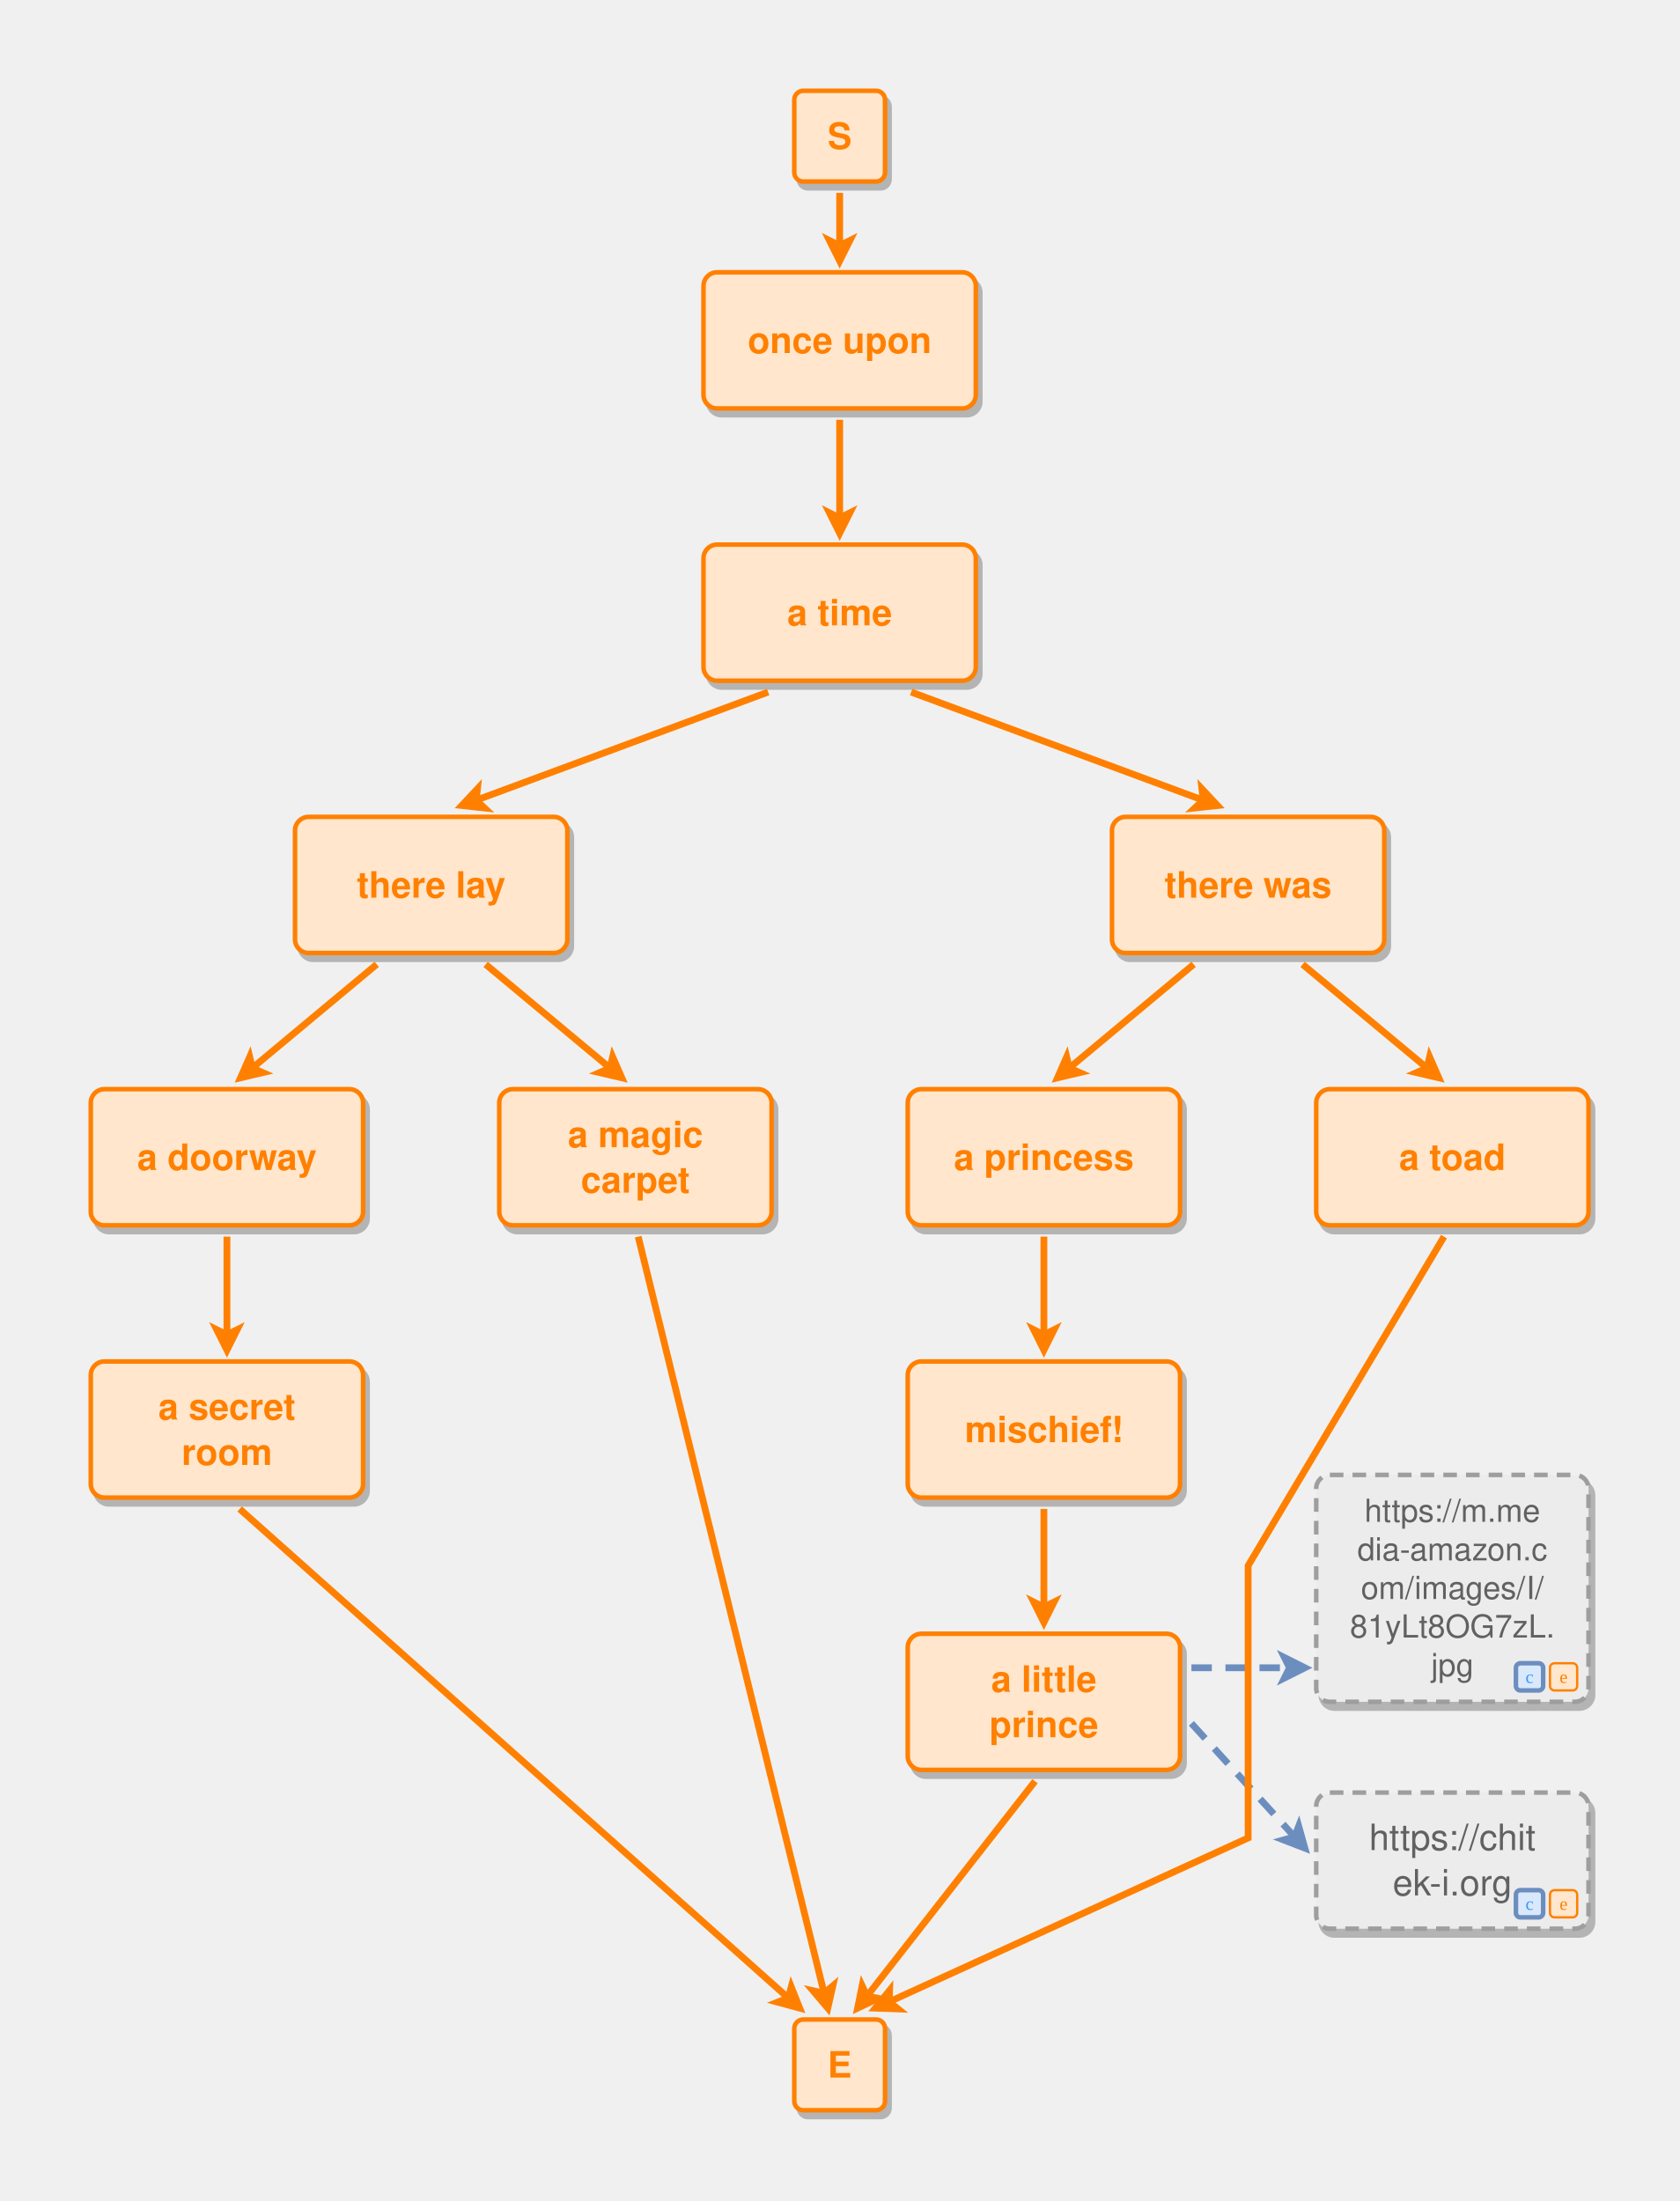
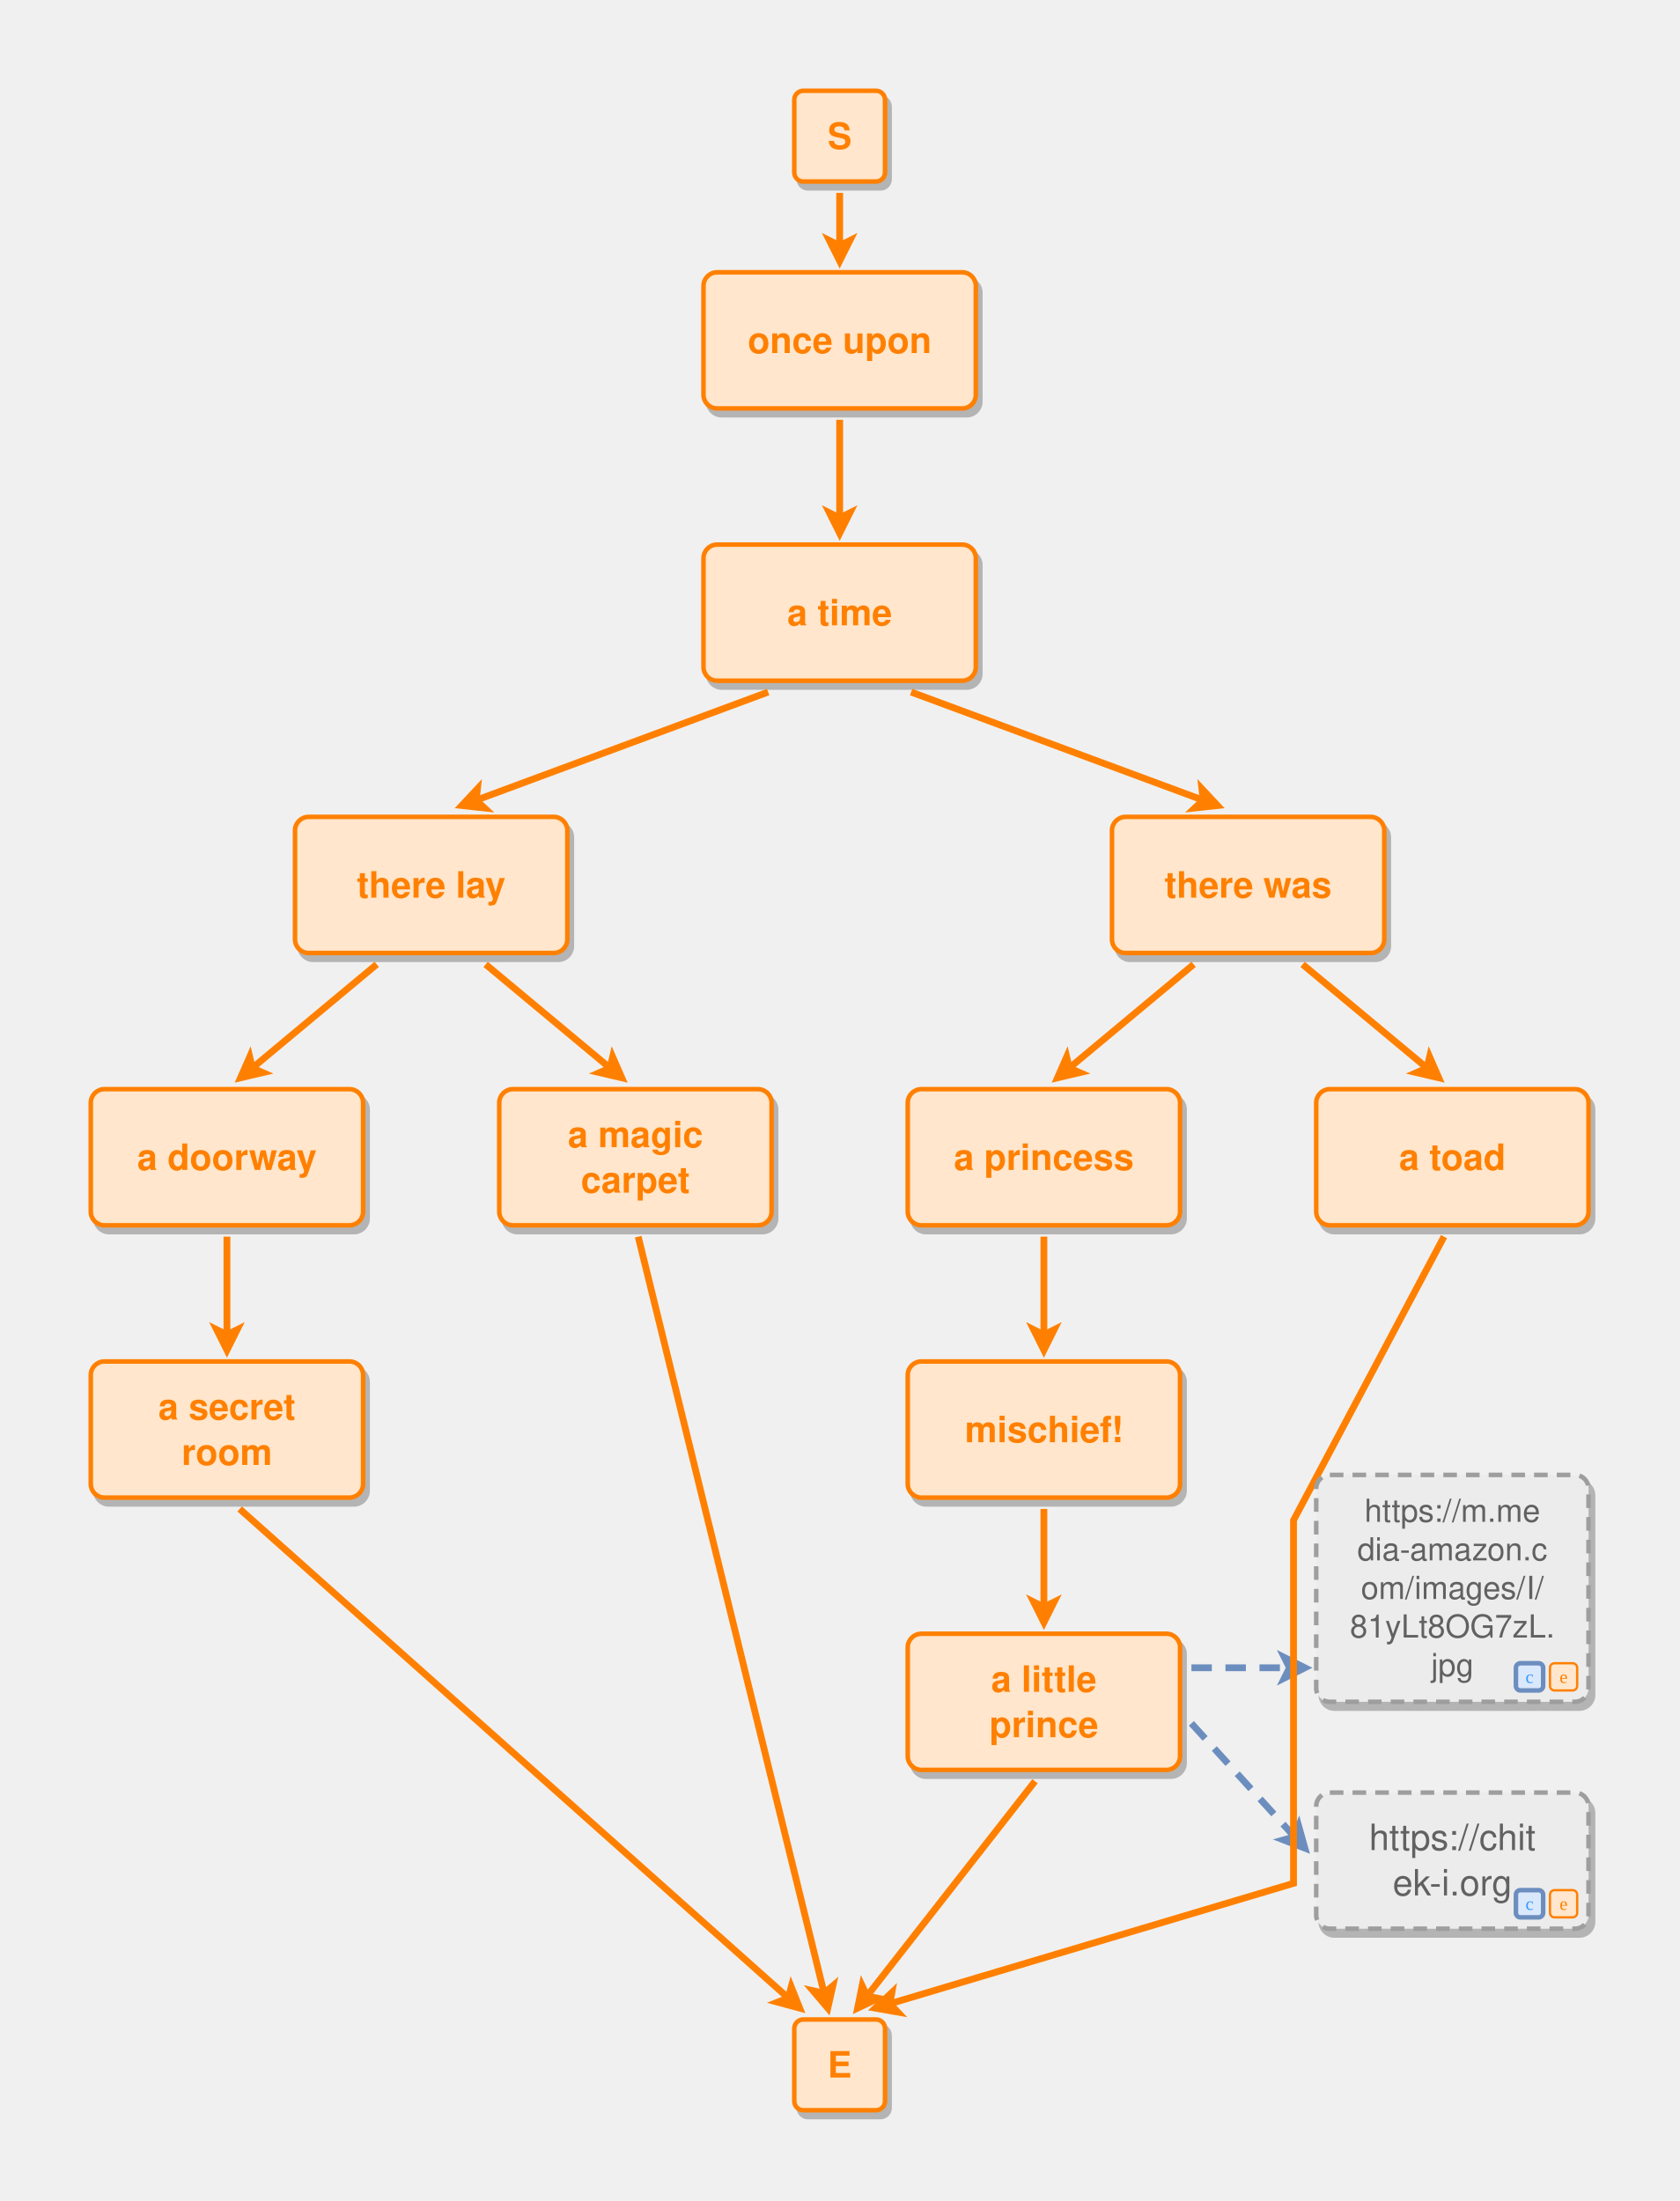
<svg xmlns="http://www.w3.org/2000/svg" width="740" height="970" viewBox="0 0 740 970">
  <defs>
  </defs>
  <g id="container-shells">
  </g>
  <g id="node-shadows">
    <rect x="40" y="480" width="120" height="60" rx="6" ry="6" fill="#000000" stroke="#000000" stroke-width="2" opacity="0.25" transform="translate(2,3)" />
    <rect x="400" y="600" width="120" height="60" rx="6" ry="6" fill="#000000" stroke="#000000" stroke-width="2" opacity="0.25" transform="translate(2,3)" />
    <rect x="310" y="120" width="120" height="60" rx="6" ry="6" fill="#000000" stroke="#000000" stroke-width="2" opacity="0.25" transform="translate(2,3)" />
    <rect x="130" y="360" width="120" height="60" rx="6" ry="6" fill="#000000" stroke="#000000" stroke-width="2" opacity="0.25" transform="translate(2,3)" />
    <rect x="490" y="360" width="120" height="60" rx="6" ry="6" fill="#000000" stroke="#000000" stroke-width="2" opacity="0.25" transform="translate(2,3)" />
    <rect x="350" y="40" width="40" height="40" rx="4" ry="4" fill="#000000" stroke="#000000" stroke-width="2" opacity="0.25" transform="translate(2,3)" />
    <rect x="350" y="890" width="40" height="40" rx="4" ry="4" fill="#000000" stroke="#000000" stroke-width="2" opacity="0.25" transform="translate(2,3)" />
    <rect x="400" y="720" width="120" height="60" rx="6" ry="6" fill="#000000" stroke="#000000" stroke-width="2" opacity="0.25" transform="translate(2,3)" />
    <rect x="220" y="480" width="120" height="60" rx="6" ry="6" fill="#000000" stroke="#000000" stroke-width="2" opacity="0.25" transform="translate(2,3)" />
    <rect x="400" y="480" width="120" height="60" rx="6" ry="6" fill="#000000" stroke="#000000" stroke-width="2" opacity="0.25" transform="translate(2,3)" />
    <rect x="40" y="600" width="120" height="60" rx="6" ry="6" fill="#000000" stroke="#000000" stroke-width="2" opacity="0.25" transform="translate(2,3)" />
    <rect x="310" y="240" width="120" height="60" rx="6" ry="6" fill="#000000" stroke="#000000" stroke-width="2" opacity="0.25" transform="translate(2,3)" />
    <rect x="580" y="480" width="120" height="60" rx="6" ry="6" fill="#000000" stroke="#000000" stroke-width="2" opacity="0.25" transform="translate(2,3)" />
    <rect x="580" y="790" width="120" height="60" rx="6" ry="6" fill="#000000" stroke="#000000" stroke-width="2" opacity="0.25" transform="translate(2,3)" />
    <rect x="580" y="650" width="120" height="100" rx="6" ry="6" fill="#000000" stroke="#000000" stroke-width="2" opacity="0.25" transform="translate(2,3)" />
  </g>
  <g id="edges">
    <g class="edge" data-edge-idx="0" data-edge-base="leadsto" data-edge-from="1" data-edge-to="5">
      <line x1="100.00" y1="545.00" x2="100.00" y2="588.25" stroke="#ff8000" stroke-width="3" />
      <path d="M 100.00 595.00 L 95.50 586.00 L 100.00 588.25 L 104.50 586.00 Z" fill="#ff8000" stroke="#ff8000" stroke-width="3" stroke-miterlimit="10" />
      <text x="100" y="566" text-anchor="middle" dominant-baseline="middle" font-family="Helvetica,Inter,Segoe UI,Arial" font-size="11" paint-order="stroke" stroke="#ffffff" stroke-width="3" stroke-linejoin="round" fill="#ff8000">
      </text>
    </g>
    <g class="edge" data-edge-idx="1" data-edge-base="leadsto" data-edge-from="10" data-edge-to="2">
      <line x1="460.00" y1="665.00" x2="460.00" y2="708.25" stroke="#ff8000" stroke-width="3" />
      <path d="M 460.00 715.00 L 455.50 706.00 L 460.00 708.25 L 464.50 706.00 Z" fill="#ff8000" stroke="#ff8000" stroke-width="3" stroke-miterlimit="10" />
      <text x="460" y="686" text-anchor="middle" dominant-baseline="middle" font-family="Helvetica,Inter,Segoe UI,Arial" font-size="11" paint-order="stroke" stroke="#ffffff" stroke-width="3" stroke-linejoin="round" fill="#ff8000">
      </text>
    </g>
    <g class="edge" data-edge-idx="2" data-edge-base="leadsto" data-edge-from="11" data-edge-to="6">
      <line x1="370.00" y1="185.00" x2="370.00" y2="228.25" stroke="#ff8000" stroke-width="3" />
      <path d="M 370.00 235.00 L 365.50 226.00 L 370.00 228.25 L 374.50 226.00 Z" fill="#ff8000" stroke="#ff8000" stroke-width="3" stroke-miterlimit="10" />
      <text x="370" y="206" text-anchor="middle" dominant-baseline="middle" font-family="Helvetica,Inter,Segoe UI,Arial" font-size="11" paint-order="stroke" stroke="#ffffff" stroke-width="3" stroke-linejoin="round" fill="#ff8000">
      </text>
    </g>
    <g class="edge" data-edge-idx="3" data-edge-base="leadsto" data-edge-from="12" data-edge-to="1">
      <line x1="166.00" y1="425.00" x2="111.19" y2="470.68" stroke="#ff8000" stroke-width="3" />
      <path d="M 106.00 475.00 L 110.03 465.78 L 111.19 470.68 L 115.79 472.70 Z" fill="#ff8000" stroke="#ff8000" stroke-width="3" stroke-miterlimit="10" />
      <text x="138" y="447" text-anchor="middle" dominant-baseline="middle" font-family="Helvetica,Inter,Segoe UI,Arial" font-size="11" paint-order="stroke" stroke="#ffffff" stroke-width="3" stroke-linejoin="round" fill="#ff8000">
      </text>
    </g>
    <g class="edge" data-edge-idx="4" data-edge-base="leadsto" data-edge-from="12" data-edge-to="3">
      <line x1="214.00" y1="425.00" x2="268.81" y2="470.68" stroke="#ff8000" stroke-width="3" />
      <path d="M 274.00 475.00 L 264.21 472.70 L 268.81 470.68 L 269.97 465.78 Z" fill="#ff8000" stroke="#ff8000" stroke-width="3" stroke-miterlimit="10" />
      <text x="241" y="447" text-anchor="middle" dominant-baseline="middle" font-family="Helvetica,Inter,Segoe UI,Arial" font-size="11" paint-order="stroke" stroke="#ffffff" stroke-width="3" stroke-linejoin="round" fill="#ff8000">
      </text>
    </g>
    <g class="edge" data-edge-idx="5" data-edge-base="leadsto" data-edge-from="13" data-edge-to="4">
      <line x1="526.00" y1="425.00" x2="471.19" y2="470.68" stroke="#ff8000" stroke-width="3" />
      <path d="M 466.00 475.00 L 470.03 465.78 L 471.19 470.68 L 475.79 472.70 Z" fill="#ff8000" stroke="#ff8000" stroke-width="3" stroke-miterlimit="10" />
      <text x="498" y="447" text-anchor="middle" dominant-baseline="middle" font-family="Helvetica,Inter,Segoe UI,Arial" font-size="11" paint-order="stroke" stroke="#ffffff" stroke-width="3" stroke-linejoin="round" fill="#ff8000">
      </text>
    </g>
    <g class="edge" data-edge-idx="6" data-edge-base="leadsto" data-edge-from="13" data-edge-to="7">
      <line x1="574.00" y1="425.00" x2="628.81" y2="470.68" stroke="#ff8000" stroke-width="3" />
      <path d="M 634.00 475.00 L 624.21 472.70 L 628.81 470.68 L 629.97 465.78 Z" fill="#ff8000" stroke="#ff8000" stroke-width="3" stroke-miterlimit="10" />
      <text x="601" y="447" text-anchor="middle" dominant-baseline="middle" font-family="Helvetica,Inter,Segoe UI,Arial" font-size="11" paint-order="stroke" stroke="#ffffff" stroke-width="3" stroke-linejoin="round" fill="#ff8000">
      </text>
    </g>
    <g class="edge" data-edge-idx="7" data-edge-base="leadsto" data-edge-from="14" data-edge-to="11">
      <line x1="370.00" y1="85.00" x2="370.00" y2="108.25" stroke="#ff8000" stroke-width="3" />
      <path d="M 370.00 115.00 L 365.50 106.00 L 370.00 108.25 L 374.50 106.00 Z" fill="#ff8000" stroke="#ff8000" stroke-width="3" stroke-miterlimit="10" />
    </g>
    <g class="edge" data-edge-idx="8" data-edge-base="leadsto" data-edge-from="2" data-edge-to="15">
      <line x1="456.09" y1="785.00" x2="382.07" y2="879.68" stroke="#ff8000" stroke-width="3" />
      <path d="M 377.91 885.00 L 379.91 875.14 L 382.07 879.68 L 387.00 880.68 Z" fill="#ff8000" stroke="#ff8000" stroke-width="3" stroke-miterlimit="10" />
    </g>
    <g class="edge" data-edge-idx="9" data-edge-base="expresses" data-edge-from="2" data-edge-to="8">
      <line x1="525.00" y1="759.50" x2="570.46" y2="809.51" stroke="#6c8ebf" stroke-width="3" stroke-dasharray="9 6" />
      <path d="M 575.00 814.50 L 565.62 810.87 L 570.46 809.51 L 572.28 804.81 Z" fill="#6c8ebf" stroke="#6c8ebf" stroke-width="3" stroke-miterlimit="10" />
      <text x="547" y="784" text-anchor="middle" dominant-baseline="middle" font-family="Helvetica,Inter,Segoe UI,Arial" font-size="11" paint-order="stroke" stroke="#ffffff" stroke-width="3" stroke-linejoin="round" fill="#6c8ebf">
      </text>
    </g>
    <g class="edge" data-edge-idx="10" data-edge-base="expresses" data-edge-from="2" data-edge-to="9">
      <line x1="525.00" y1="735.00" x2="568.25" y2="735.00" stroke="#6c8ebf" stroke-width="3" stroke-dasharray="9 6" />
      <path d="M 575.00 735.00 L 566.00 739.50 L 568.25 735.00 L 566.00 730.50 Z" fill="#6c8ebf" stroke="#6c8ebf" stroke-width="3" stroke-miterlimit="10" />
      <text x="546" y="735" text-anchor="middle" dominant-baseline="middle" font-family="Helvetica,Inter,Segoe UI,Arial" font-size="11" paint-order="stroke" stroke="#ffffff" stroke-width="3" stroke-linejoin="round" fill="#6c8ebf">
      </text>
    </g>
    <g class="edge" data-edge-idx="11" data-edge-base="leadsto" data-edge-from="3" data-edge-to="15">
      <line x1="281.23" y1="545.00" x2="363.16" y2="878.44" stroke="#ff8000" stroke-width="3" />
      <path d="M 364.77 885.00 L 358.25 877.33 L 363.16 878.44 L 366.99 875.19 Z" fill="#ff8000" stroke="#ff8000" stroke-width="3" stroke-miterlimit="10" />
    </g>
    <g class="edge" data-edge-idx="12" data-edge-base="leadsto" data-edge-from="4" data-edge-to="10">
      <line x1="460.00" y1="545.00" x2="460.00" y2="588.25" stroke="#ff8000" stroke-width="3" />
      <path d="M 460.00 595.00 L 455.50 586.00 L 460.00 588.25 L 464.50 586.00 Z" fill="#ff8000" stroke="#ff8000" stroke-width="3" stroke-miterlimit="10" />
      <text x="460" y="566" text-anchor="middle" dominant-baseline="middle" font-family="Helvetica,Inter,Segoe UI,Arial" font-size="11" paint-order="stroke" stroke="#ffffff" stroke-width="3" stroke-linejoin="round" fill="#ff8000">
      </text>
    </g>
    <g class="edge" data-edge-idx="13" data-edge-base="leadsto" data-edge-from="5" data-edge-to="15">
      <line x1="105.61" y1="665.00" x2="347.35" y2="880.51" stroke="#ff8000" stroke-width="3" />
      <path d="M 352.39 885.00 L 342.68 882.37 L 347.35 880.51 L 348.67 875.65 Z" fill="#ff8000" stroke="#ff8000" stroke-width="3" stroke-miterlimit="10" />
    </g>
    <g class="edge" data-edge-idx="14" data-edge-base="leadsto" data-edge-from="6" data-edge-to="12">
      <line x1="338.50" y1="305.00" x2="209.83" y2="352.66" stroke="#ff8000" stroke-width="3" />
      <path d="M 203.50 355.00 L 210.38 347.65 L 209.83 352.66 L 213.50 356.09 Z" fill="#ff8000" stroke="#ff8000" stroke-width="3" stroke-miterlimit="10" />
      <text x="273" y="328" text-anchor="middle" dominant-baseline="middle" font-family="Helvetica,Inter,Segoe UI,Arial" font-size="11" paint-order="stroke" stroke="#ffffff" stroke-width="3" stroke-linejoin="round" fill="#ff8000">
      </text>
    </g>
    <g class="edge" data-edge-idx="15" data-edge-base="leadsto" data-edge-from="6" data-edge-to="13">
      <line x1="401.50" y1="305.00" x2="530.17" y2="352.66" stroke="#ff8000" stroke-width="3" />
      <path d="M 536.50 355.00 L 526.50 356.09 L 530.17 352.66 L 529.62 347.65 Z" fill="#ff8000" stroke="#ff8000" stroke-width="3" stroke-miterlimit="10" />
      <text x="465" y="328" text-anchor="middle" dominant-baseline="middle" font-family="Helvetica,Inter,Segoe UI,Arial" font-size="11" paint-order="stroke" stroke="#ffffff" stroke-width="3" stroke-linejoin="round" fill="#ff8000">
      </text>
    </g>
    <g class="edge" data-edge-idx="16" data-edge-base="leadsto" data-edge-from="7" data-edge-to="15">
-       <polyline points="636.31,545.00 550,690 550,810 391.83,882.20" fill="none" stroke="#ff8000" stroke-width="3" />
-       <path d="M 385.69 885.00 L 392.00 877.17 L 391.83 882.20 L 395.74 885.36 Z" fill="#ff8000" stroke="#ff8000" stroke-width="3" stroke-miterlimit="10" />
+       <polyline points="636.31,545.00 570,670 570,830 392.15,883.07" fill="none" stroke="#ff8000" stroke-width="3" />
+       <path d="M 385.69 885.00 L 393.02 878.11 L 392.15 883.07 L 395.60 886.74 Z" fill="#ff8000" stroke="#ff8000" stroke-width="3" stroke-miterlimit="10" />
    </g>
  </g>
  <g id="nodes">
    <rect x="40" y="480" width="120" height="60" rx="6" ry="6" fill="#ffe6cc" stroke="#ff8000" stroke-width="2" />
    <text x="100" y="510" text-anchor="middle" dominant-baseline="middle" font-family="Helvetica,Inter,Segoe UI,Arial" font-size="16" font-weight="bold" fill="#ff8000">a doorway</text>
    <rect x="400" y="600" width="120" height="60" rx="6" ry="6" fill="#ffe6cc" stroke="#ff8000" stroke-width="2" />
    <text x="460" y="630" text-anchor="middle" dominant-baseline="middle" font-family="Helvetica,Inter,Segoe UI,Arial" font-size="16" font-weight="bold" fill="#ff8000">mischief!</text>
    <rect x="310" y="120" width="120" height="60" rx="6" ry="6" fill="#ffe6cc" stroke="#ff8000" stroke-width="2" />
    <text x="370" y="150" text-anchor="middle" dominant-baseline="middle" font-family="Helvetica,Inter,Segoe UI,Arial" font-size="16" font-weight="bold" fill="#ff8000">once upon</text>
    <rect x="130" y="360" width="120" height="60" rx="6" ry="6" fill="#ffe6cc" stroke="#ff8000" stroke-width="2" />
    <text x="190" y="390" text-anchor="middle" dominant-baseline="middle" font-family="Helvetica,Inter,Segoe UI,Arial" font-size="16" font-weight="bold" fill="#ff8000">there lay</text>
    <rect x="490" y="360" width="120" height="60" rx="6" ry="6" fill="#ffe6cc" stroke="#ff8000" stroke-width="2" />
    <text x="550" y="390" text-anchor="middle" dominant-baseline="middle" font-family="Helvetica,Inter,Segoe UI,Arial" font-size="16" font-weight="bold" fill="#ff8000">there was</text>
    <rect x="350" y="40" width="40" height="40" rx="4" ry="4" fill="#ffe6cc" stroke="#ff8000" stroke-width="2" />
    <text x="370" y="60" text-anchor="middle" dominant-baseline="middle" font-family="Helvetica,Inter,Segoe UI,Arial" font-size="16" font-weight="bold" fill="#ff8000">S</text>
    <rect x="350" y="890" width="40" height="40" rx="4" ry="4" fill="#ffe6cc" stroke="#ff8000" stroke-width="2" />
    <text x="370" y="910" text-anchor="middle" dominant-baseline="middle" font-family="Helvetica,Inter,Segoe UI,Arial" font-size="16" font-weight="bold" fill="#ff8000">E</text>
    <rect x="400" y="720" width="120" height="60" rx="6" ry="6" fill="#ffe6cc" stroke="#ff8000" stroke-width="2" />
    <text x="460" y="740" text-anchor="middle" dominant-baseline="middle" font-family="Helvetica,Inter,Segoe UI,Arial" font-size="16" font-weight="bold" fill="#ff8000">a little</text>
    <text x="460" y="760" text-anchor="middle" dominant-baseline="middle" font-family="Helvetica,Inter,Segoe UI,Arial" font-size="16" font-weight="bold" fill="#ff8000">prince</text>
    <rect x="220" y="480" width="120" height="60" rx="6" ry="6" fill="#ffe6cc" stroke="#ff8000" stroke-width="2" />
    <text x="280" y="500" text-anchor="middle" dominant-baseline="middle" font-family="Helvetica,Inter,Segoe UI,Arial" font-size="16" font-weight="bold" fill="#ff8000">a magic</text>
    <text x="280" y="520" text-anchor="middle" dominant-baseline="middle" font-family="Helvetica,Inter,Segoe UI,Arial" font-size="16" font-weight="bold" fill="#ff8000">carpet</text>
    <rect x="400" y="480" width="120" height="60" rx="6" ry="6" fill="#ffe6cc" stroke="#ff8000" stroke-width="2" />
    <text x="460" y="510" text-anchor="middle" dominant-baseline="middle" font-family="Helvetica,Inter,Segoe UI,Arial" font-size="16" font-weight="bold" fill="#ff8000">a princess</text>
    <rect x="40" y="600" width="120" height="60" rx="6" ry="6" fill="#ffe6cc" stroke="#ff8000" stroke-width="2" />
    <text x="100" y="620" text-anchor="middle" dominant-baseline="middle" font-family="Helvetica,Inter,Segoe UI,Arial" font-size="16" font-weight="bold" fill="#ff8000">a secret</text>
    <text x="100" y="640" text-anchor="middle" dominant-baseline="middle" font-family="Helvetica,Inter,Segoe UI,Arial" font-size="16" font-weight="bold" fill="#ff8000">room</text>
    <g>
      <rect x="310" y="240" width="120" height="60" rx="6" ry="6" fill="#ffe6cc" stroke="#ff8000" stroke-width="2" />
      <text x="370" y="270" text-anchor="middle" dominant-baseline="middle" font-family="Helvetica,Inter,Segoe UI,Arial" font-size="16" font-weight="bold" fill="#ff8000">a time</text>
    </g>
    <rect x="580" y="480" width="120" height="60" rx="6" ry="6" fill="#ffe6cc" stroke="#ff8000" stroke-width="2" />
    <text x="640" y="510" text-anchor="middle" dominant-baseline="middle" font-family="Helvetica,Inter,Segoe UI,Arial" font-size="16" font-weight="bold" fill="#ff8000">a toad</text>
    <rect x="580" y="790" width="120" height="60" rx="6" ry="6" fill="#ececec" stroke="#9e9e9e" stroke-width="2" stroke-dasharray="6 4" />
    <text x="640" y="810" text-anchor="middle" dominant-baseline="middle" font-family="Helvetica,Inter,Segoe UI,Arial" font-size="16" font-weight="normal" fill="#616161">https://chit</text>
    <text x="640" y="830" text-anchor="middle" dominant-baseline="middle" font-family="Helvetica,Inter,Segoe UI,Arial" font-size="16" font-weight="normal" fill="#616161">ek-i.org</text>
    <rect x="668" y="833" width="12" height="12" rx="2" ry="2" fill="#dae8fc" stroke="#6c8ebf" stroke-width="2" />
    <text x="674.0" y="839.0" text-anchor="middle" dominant-baseline="central" font-size="8" fill="#3399ff">c</text>
    <rect x="683" y="833" width="12" height="12" rx="2" ry="2" fill="#ffe6cc" stroke="#ff8000" stroke-width="1" />
    <text x="689.0" y="839.0" text-anchor="middle" dominant-baseline="central" font-size="8" fill="#ff8000">e</text>
    <rect x="580" y="650" width="120" height="100" rx="6" ry="6" fill="#ececec" stroke="#9e9e9e" stroke-width="2" stroke-dasharray="6 4" />
    <text x="640" y="666" text-anchor="middle" dominant-baseline="middle" font-family="Helvetica,Inter,Segoe UI,Arial" font-size="14" font-weight="normal" fill="#616161">https://m.me</text>
    <text x="640" y="683" text-anchor="middle" dominant-baseline="middle" font-family="Helvetica,Inter,Segoe UI,Arial" font-size="14" font-weight="normal" fill="#616161">dia-amazon.c</text>
    <text x="640" y="700" text-anchor="middle" dominant-baseline="middle" font-family="Helvetica,Inter,Segoe UI,Arial" font-size="14" font-weight="normal" fill="#616161">om/images/I/</text>
    <text x="640" y="717" text-anchor="middle" dominant-baseline="middle" font-family="Helvetica,Inter,Segoe UI,Arial" font-size="14" font-weight="normal" fill="#616161">81yLt8OG7zL.</text>
    <text x="640" y="734" text-anchor="middle" dominant-baseline="middle" font-family="Helvetica,Inter,Segoe UI,Arial" font-size="14" font-weight="normal" fill="#616161">jpg</text>
    <rect x="668" y="733" width="12" height="12" rx="2" ry="2" fill="#dae8fc" stroke="#6c8ebf" stroke-width="2" />
    <text x="674.0" y="739.0" text-anchor="middle" dominant-baseline="central" font-size="8" fill="#3399ff">c</text>
    <rect x="683" y="733" width="12" height="12" rx="2" ry="2" fill="#ffe6cc" stroke="#ff8000" stroke-width="1" />
    <text x="689.0" y="739.0" text-anchor="middle" dominant-baseline="central" font-size="8" fill="#ff8000">e</text>
  </g>
</svg>
